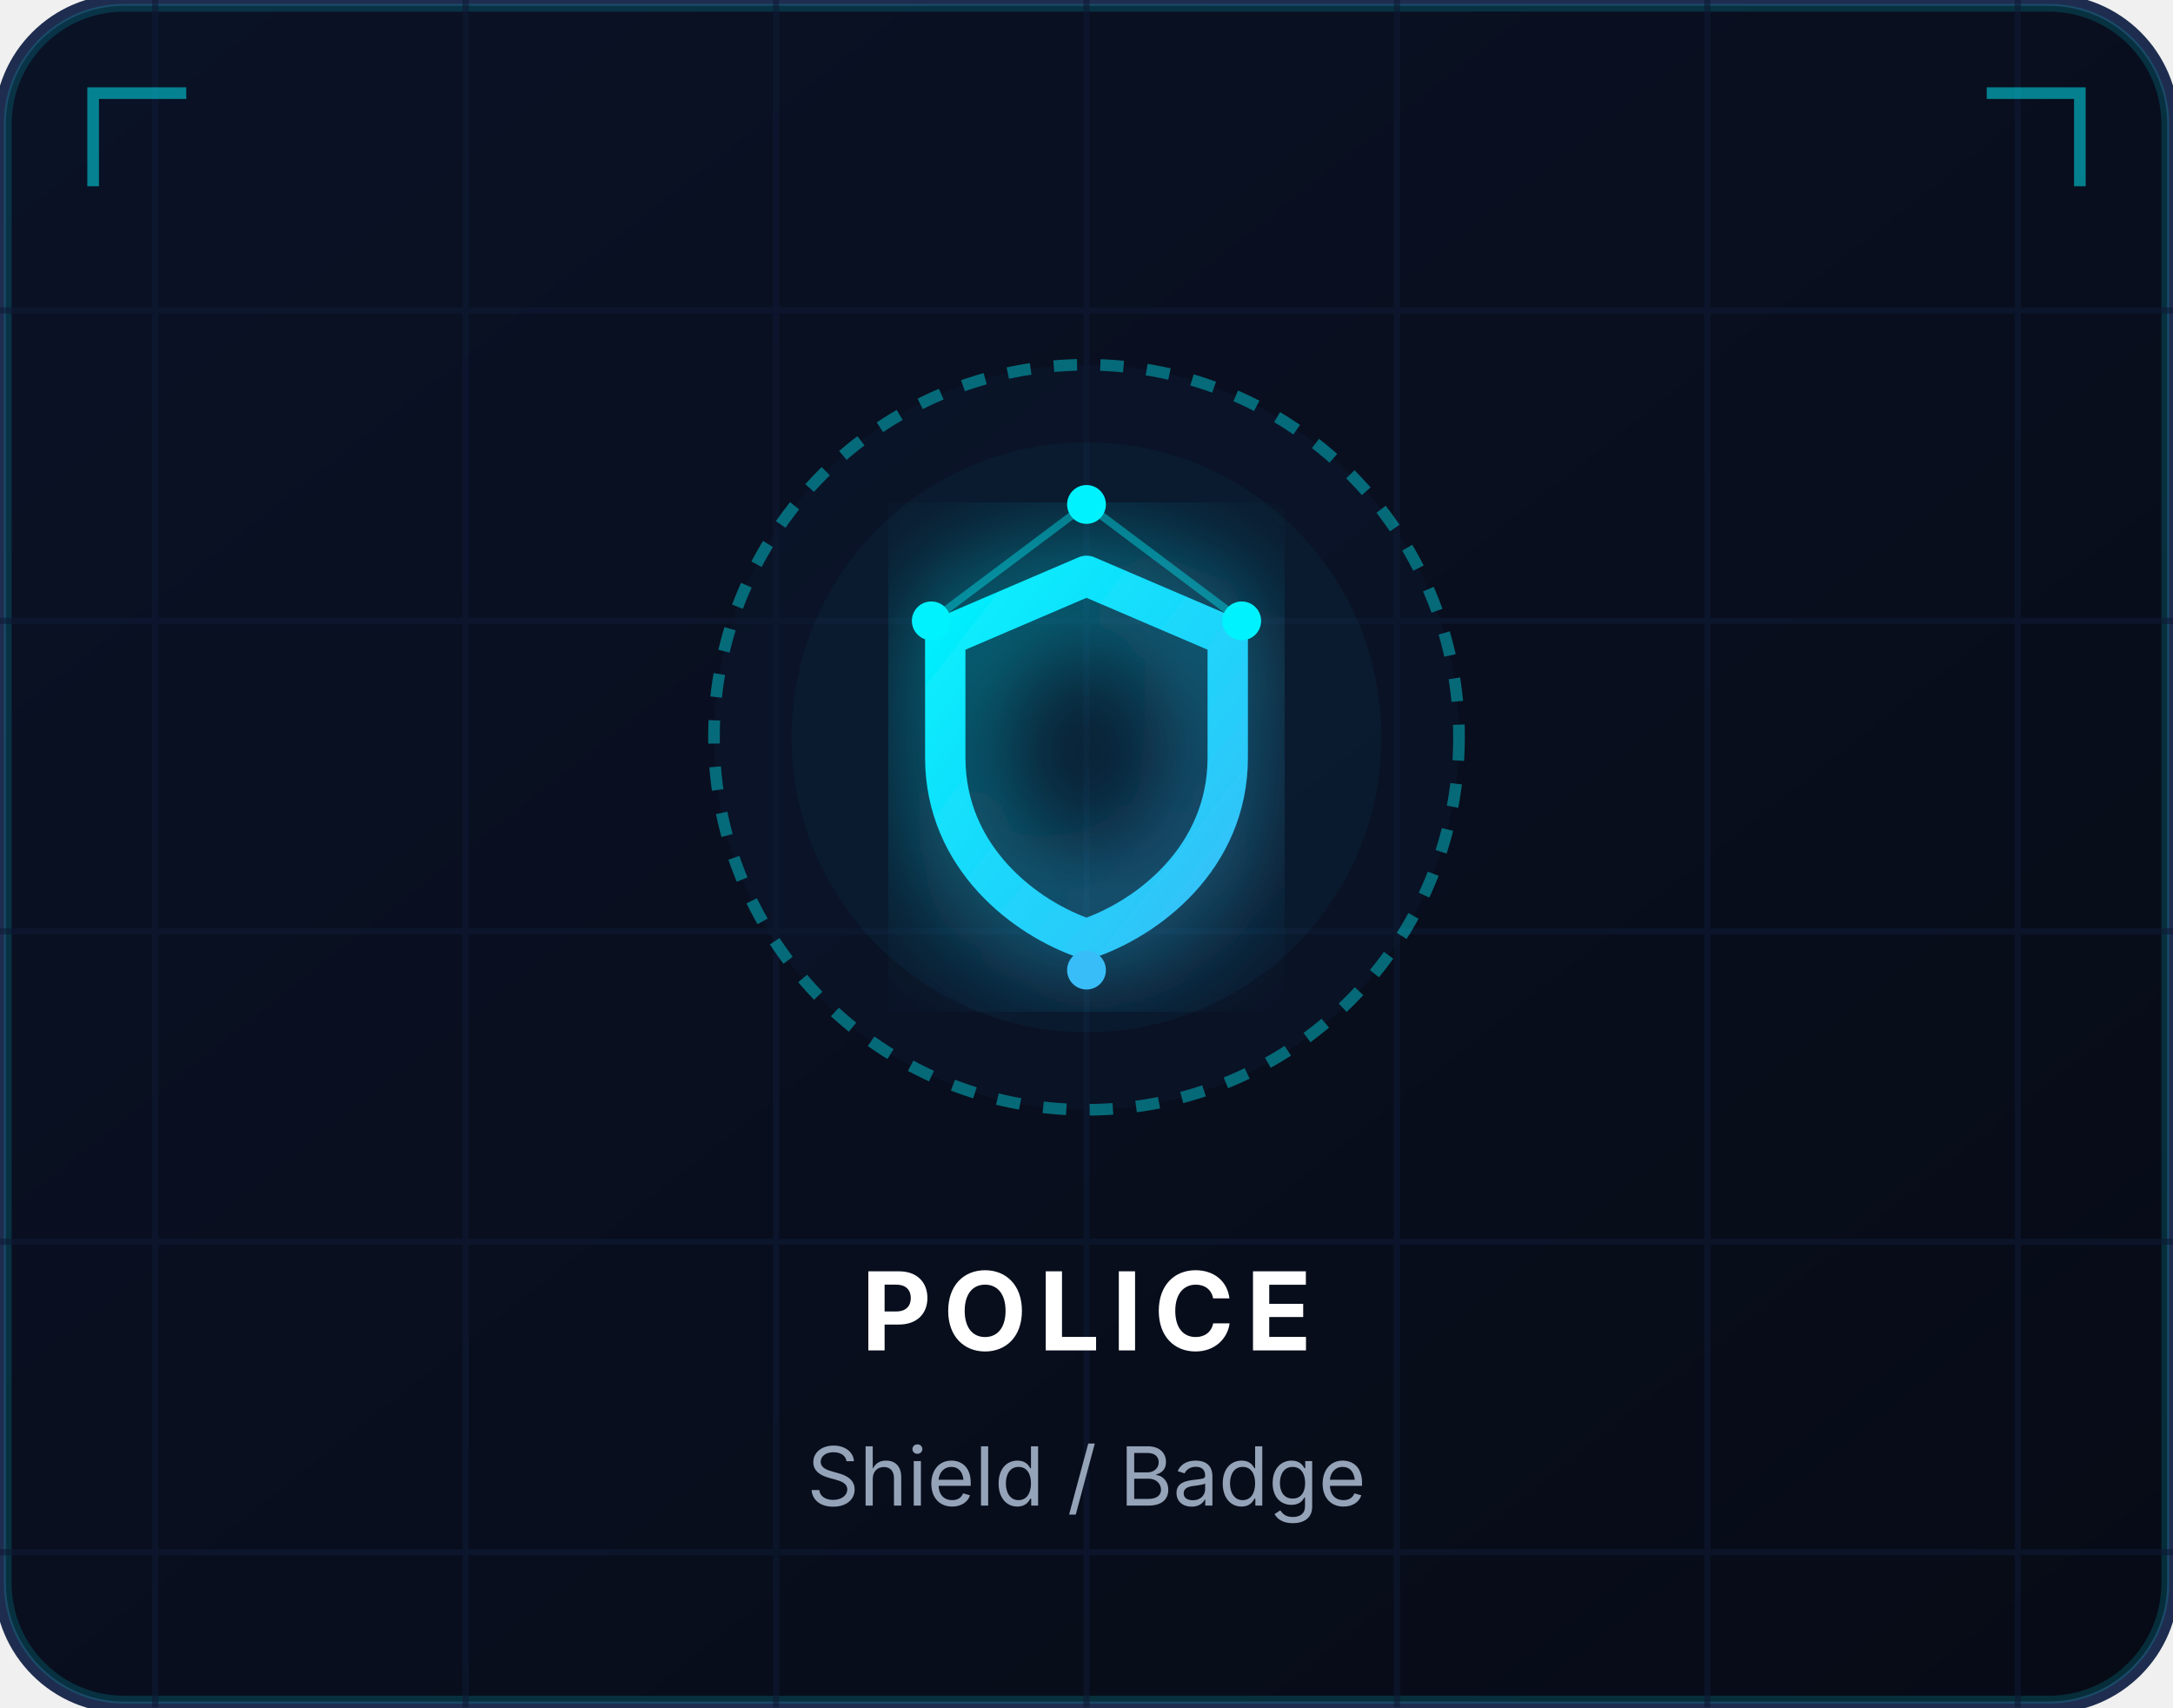
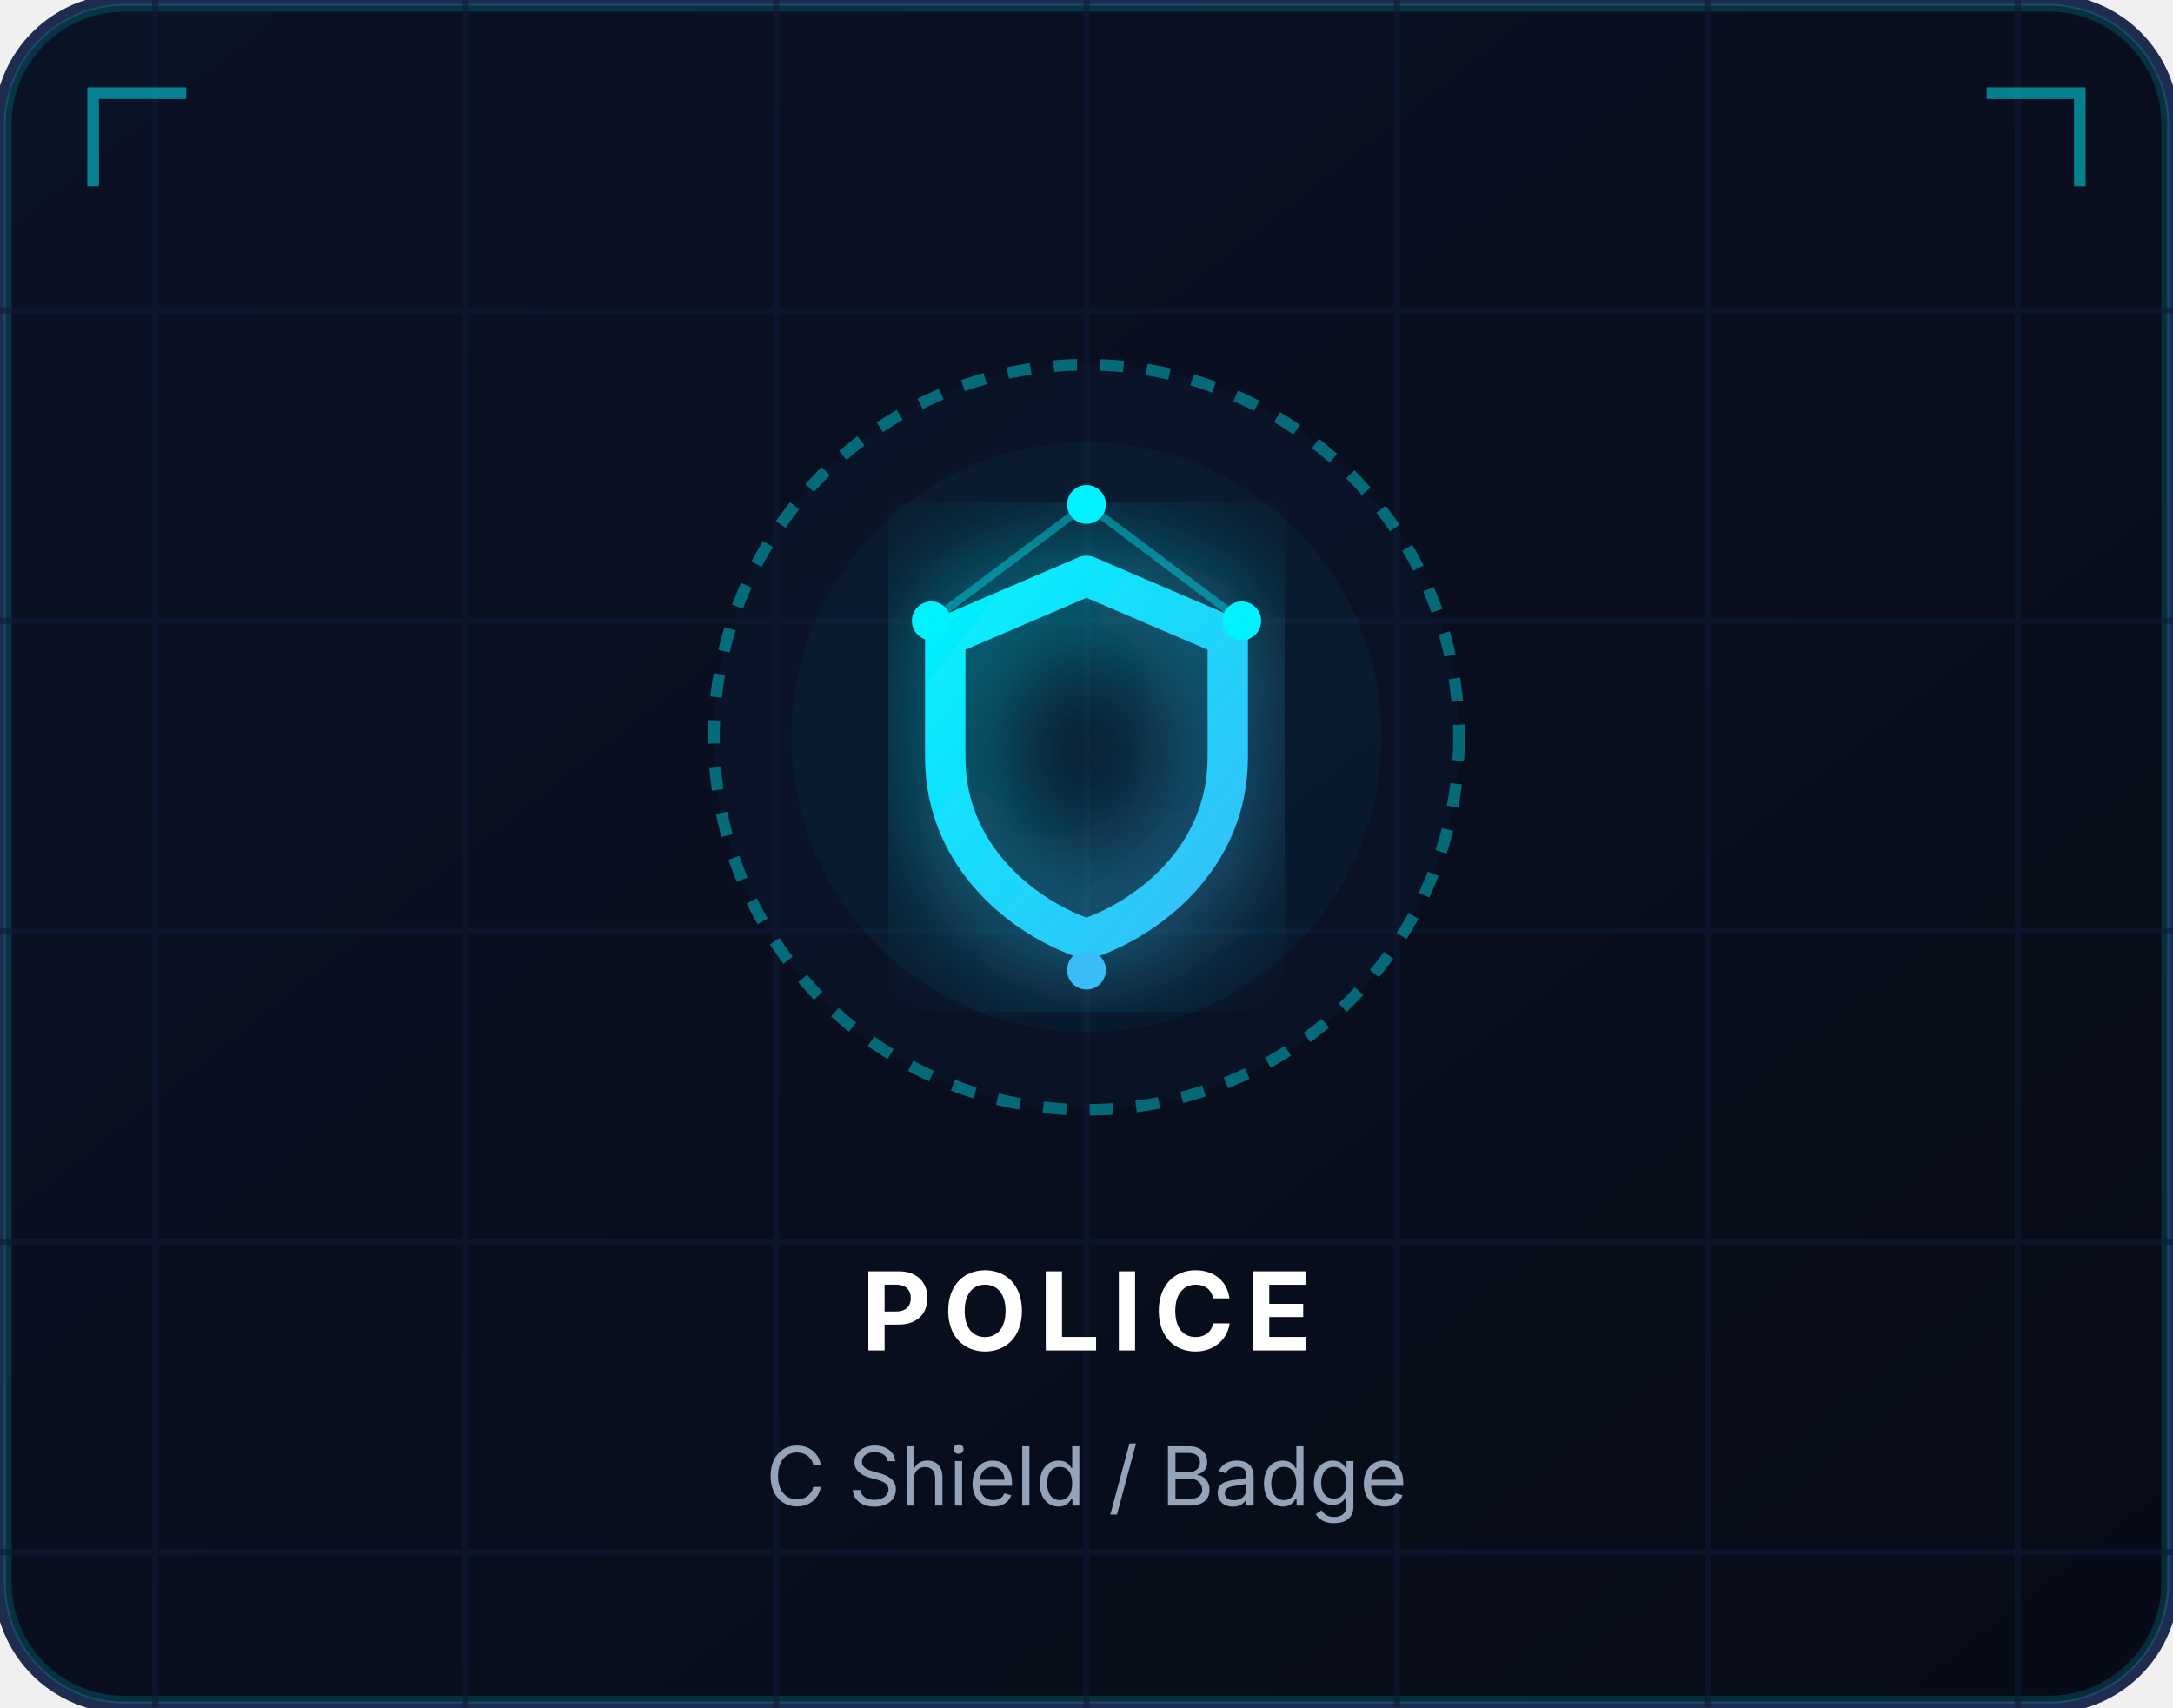
<svg xmlns="http://www.w3.org/2000/svg" viewBox="0 0 280 220" width="100%" height="100%">
  <defs>
    <linearGradient id="bg-police" x1="0%" y1="0%" x2="100%" y2="100%">
      <stop offset="0%" stop-color="#0A1226" />
      <stop offset="100%" stop-color="#070B16" />
    </linearGradient>
    <linearGradient id="cyanGrad" x1="0%" y1="0%" x2="100%" y2="100%">
      <stop offset="0%" stop-color="#00F2FE" />
      <stop offset="100%" stop-color="#38BDF8" />
    </linearGradient>
    <filter id="glow-police" x="-20%" y="-20%" width="140%" height="140%">
      <feGaussianBlur stdDeviation="3" result="blur" />
      <feComposite in="SourceGraphic" in2="blur" operator="over" />
    </filter>
  </defs>
  <rect width="280" height="220" rx="16" fill="url(#bg-police)" stroke="#1E2D4F" stroke-width="1.5" />
  <rect x="1" y="1" width="278" height="218" rx="15" fill="none" stroke="rgba(0, 242, 254, 0.15)" stroke-width="1" />
  <path d="M 20 0 L 20 220 M 60 0 L 60 220 M 100 0 L 100 220 M 140 0 L 140 220 M 180 0 L 180 220 M 220 0 L 220 220 M 260 0 L 260 220 M 0 40 L 280 40 M 0 80 L 280 80 M 0 120 L 280 120 M 0 160 L 280 160 M 0 200 L 280 200" stroke="#0E1933" stroke-width="0.8" opacity="0.6" />
  <circle cx="140" cy="95" r="48" fill="#0D1933" stroke="#00F2FE" stroke-width="1.5" stroke-dasharray="3,3" opacity="0.4" />
  <circle cx="140" cy="95" r="38" fill="rgba(0, 242, 254, 0.04)" />
  <path d="M 12 24 L 12 12 L 24 12" fill="none" stroke="#00F2FE" stroke-width="1.5" opacity="0.5" />
  <path d="M 268 24 L 268 12 L 256 12" fill="none" stroke="#00F2FE" stroke-width="1.5" opacity="0.5" />
  <g transform="translate(140, 95) scale(2.6) translate(-12, -12)" filter="url(#glow-police)">
    <path d="M12 4L5 7v6c0 5 4 8 7 9 3-1 7-4 7-9V7z" fill="none" stroke="url(#cyanGrad)" stroke-width="2" stroke-linecap="round" stroke-linejoin="round" />
  </g>
  <circle cx="120" cy="80" r="2.5" fill="#00F2FE" />
  <circle cx="140" cy="65" r="2.5" fill="#00F2FE" />
  <circle cx="160" cy="80" r="2.5" fill="#00F2FE" />
  <circle cx="140" cy="125" r="2.5" fill="#38BDF8" />
  <line x1="120" y1="80" x2="140" y2="65" stroke="rgba(0,242,254,0.4)" stroke-width="1" />
  <line x1="140" y1="65" x2="160" y2="80" stroke="rgba(0,242,254,0.4)" stroke-width="1" />
  <text x="140" y="174" font-family="'Inter', sans-serif" font-weight="700" font-size="14" fill="#FFFFFF" text-anchor="middle" letter-spacing="1.5">POLICE</text>
-   <text x="140" y="194" font-family="'Inter', sans-serif" font-weight="400" font-size="10.5" fill="#94A3B8" text-anchor="middle">Shield / Badge</text>
+   <text x="140" y="194" font-family="'Inter', sans-serif" font-weight="400" font-size="10.5" fill="#94A3B8" text-anchor="middle">C Shield / Badge</text>
</svg>
